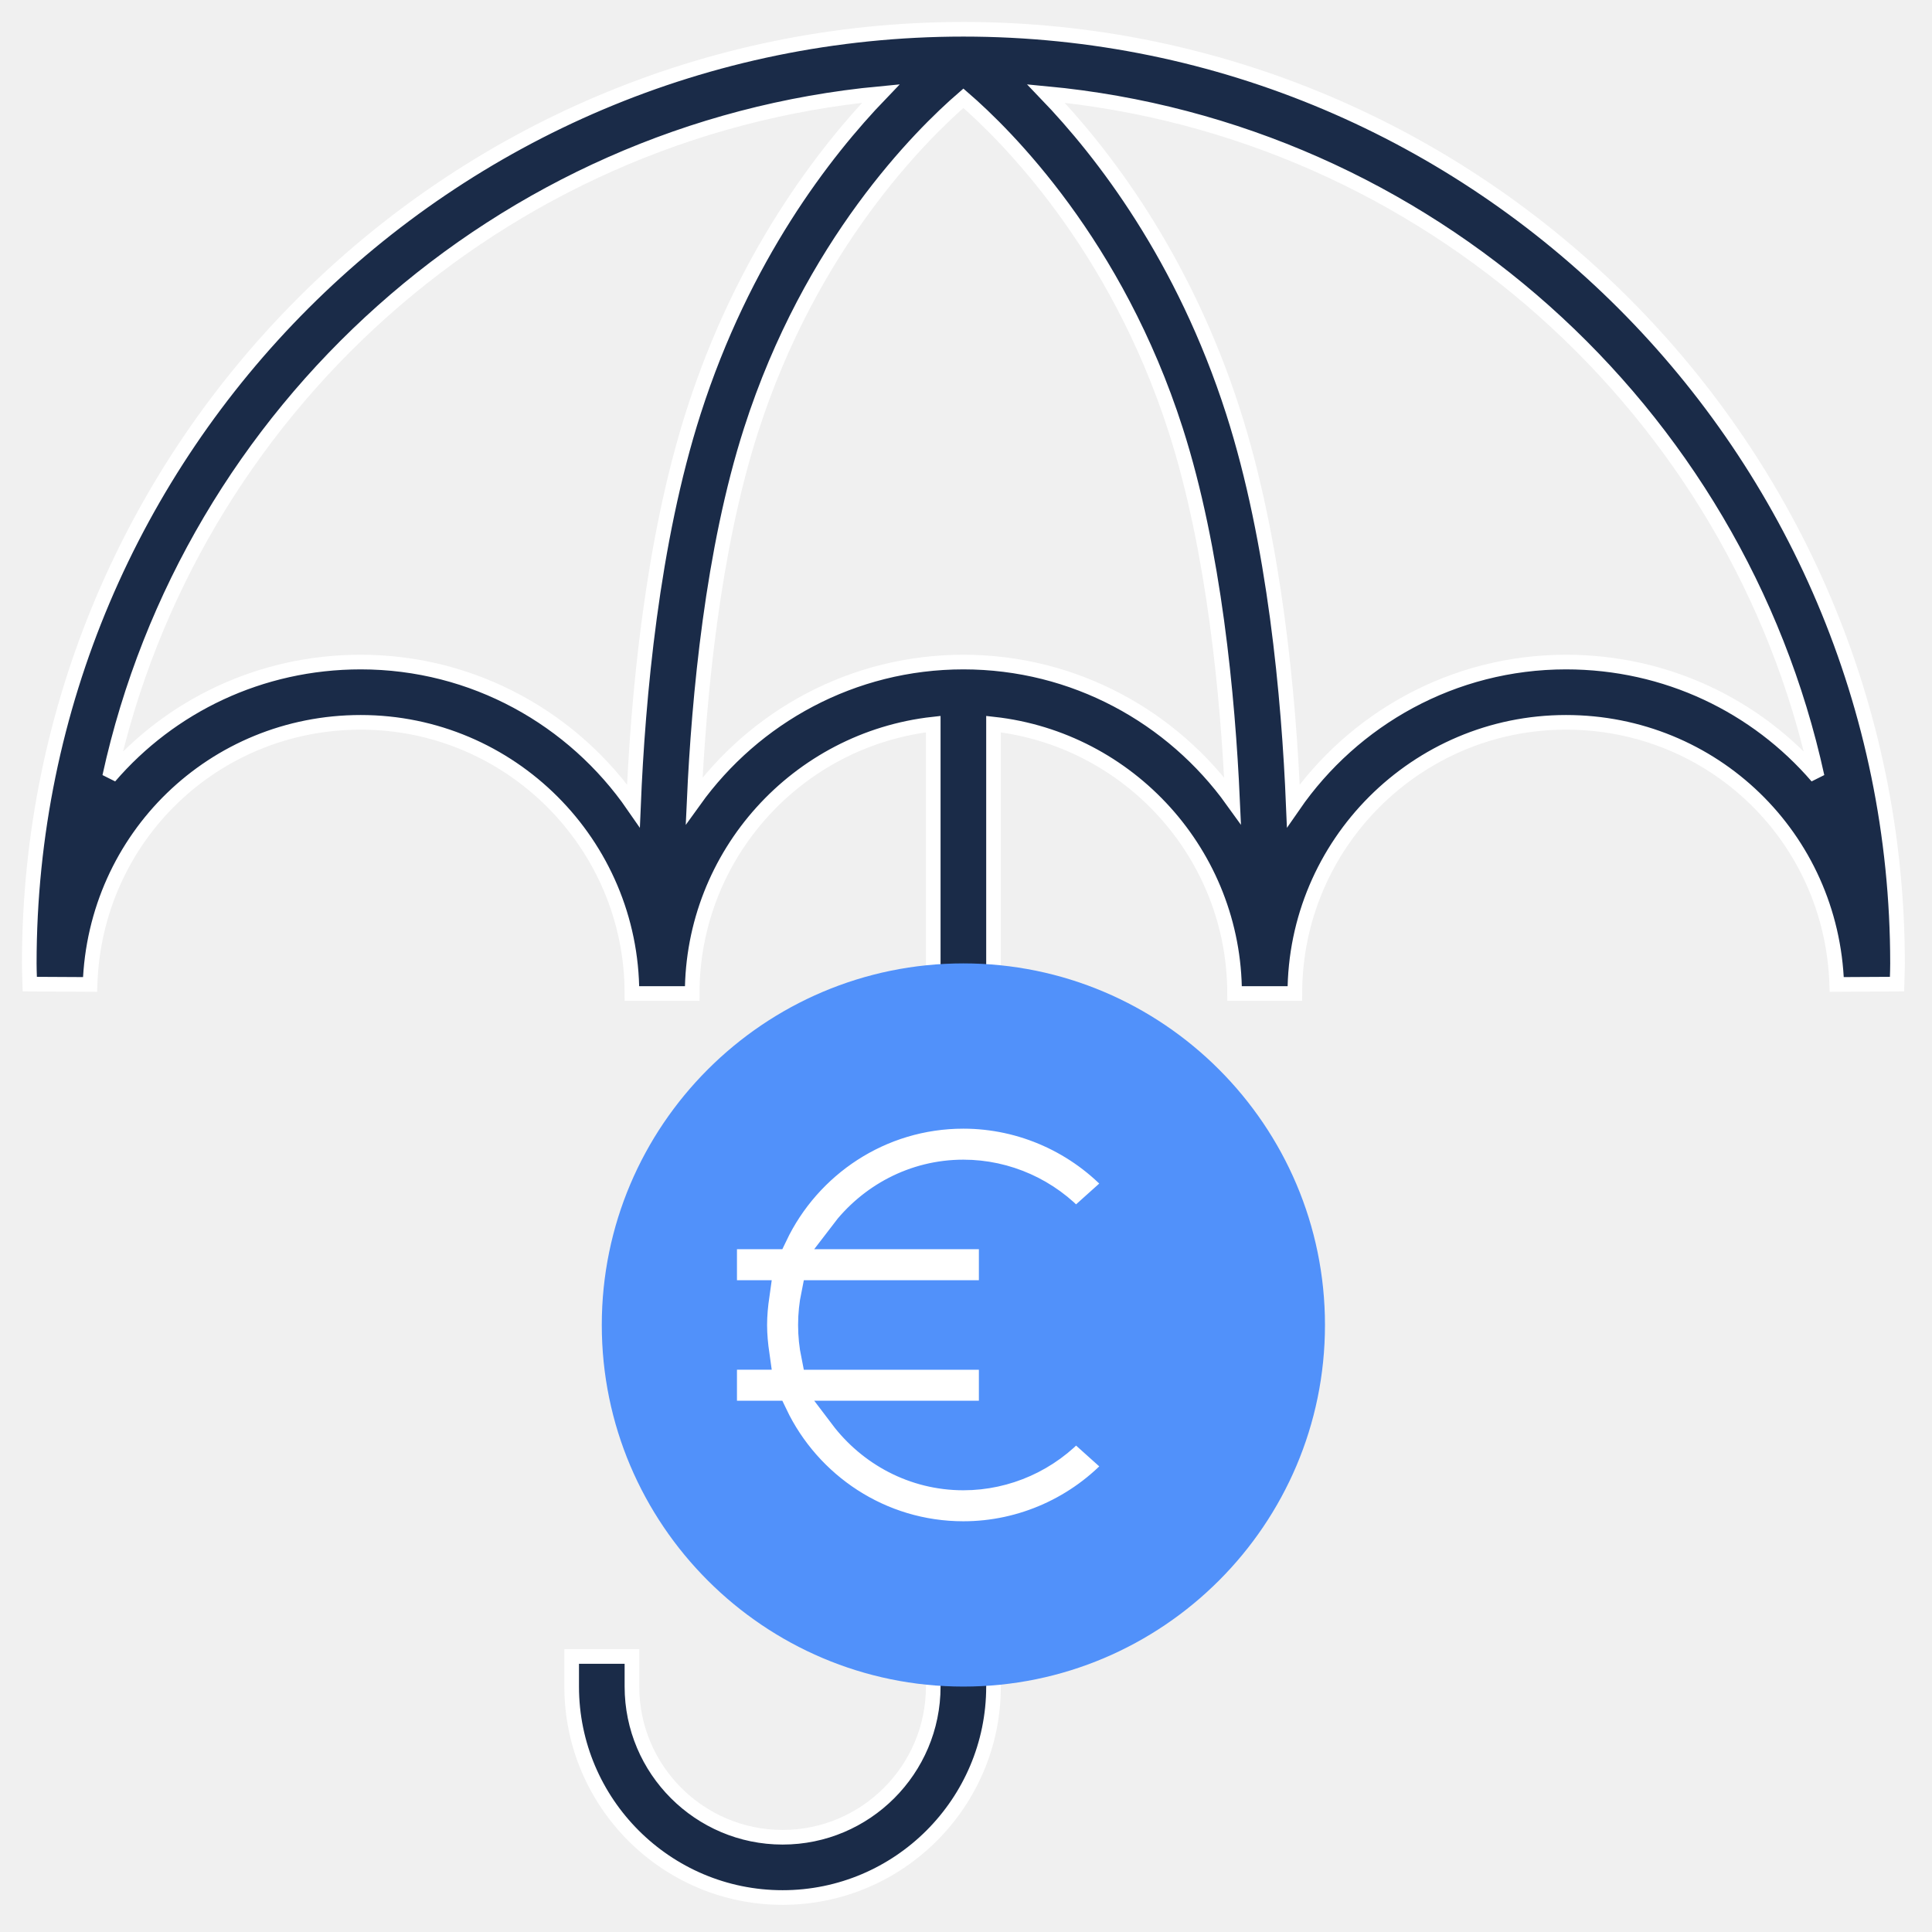
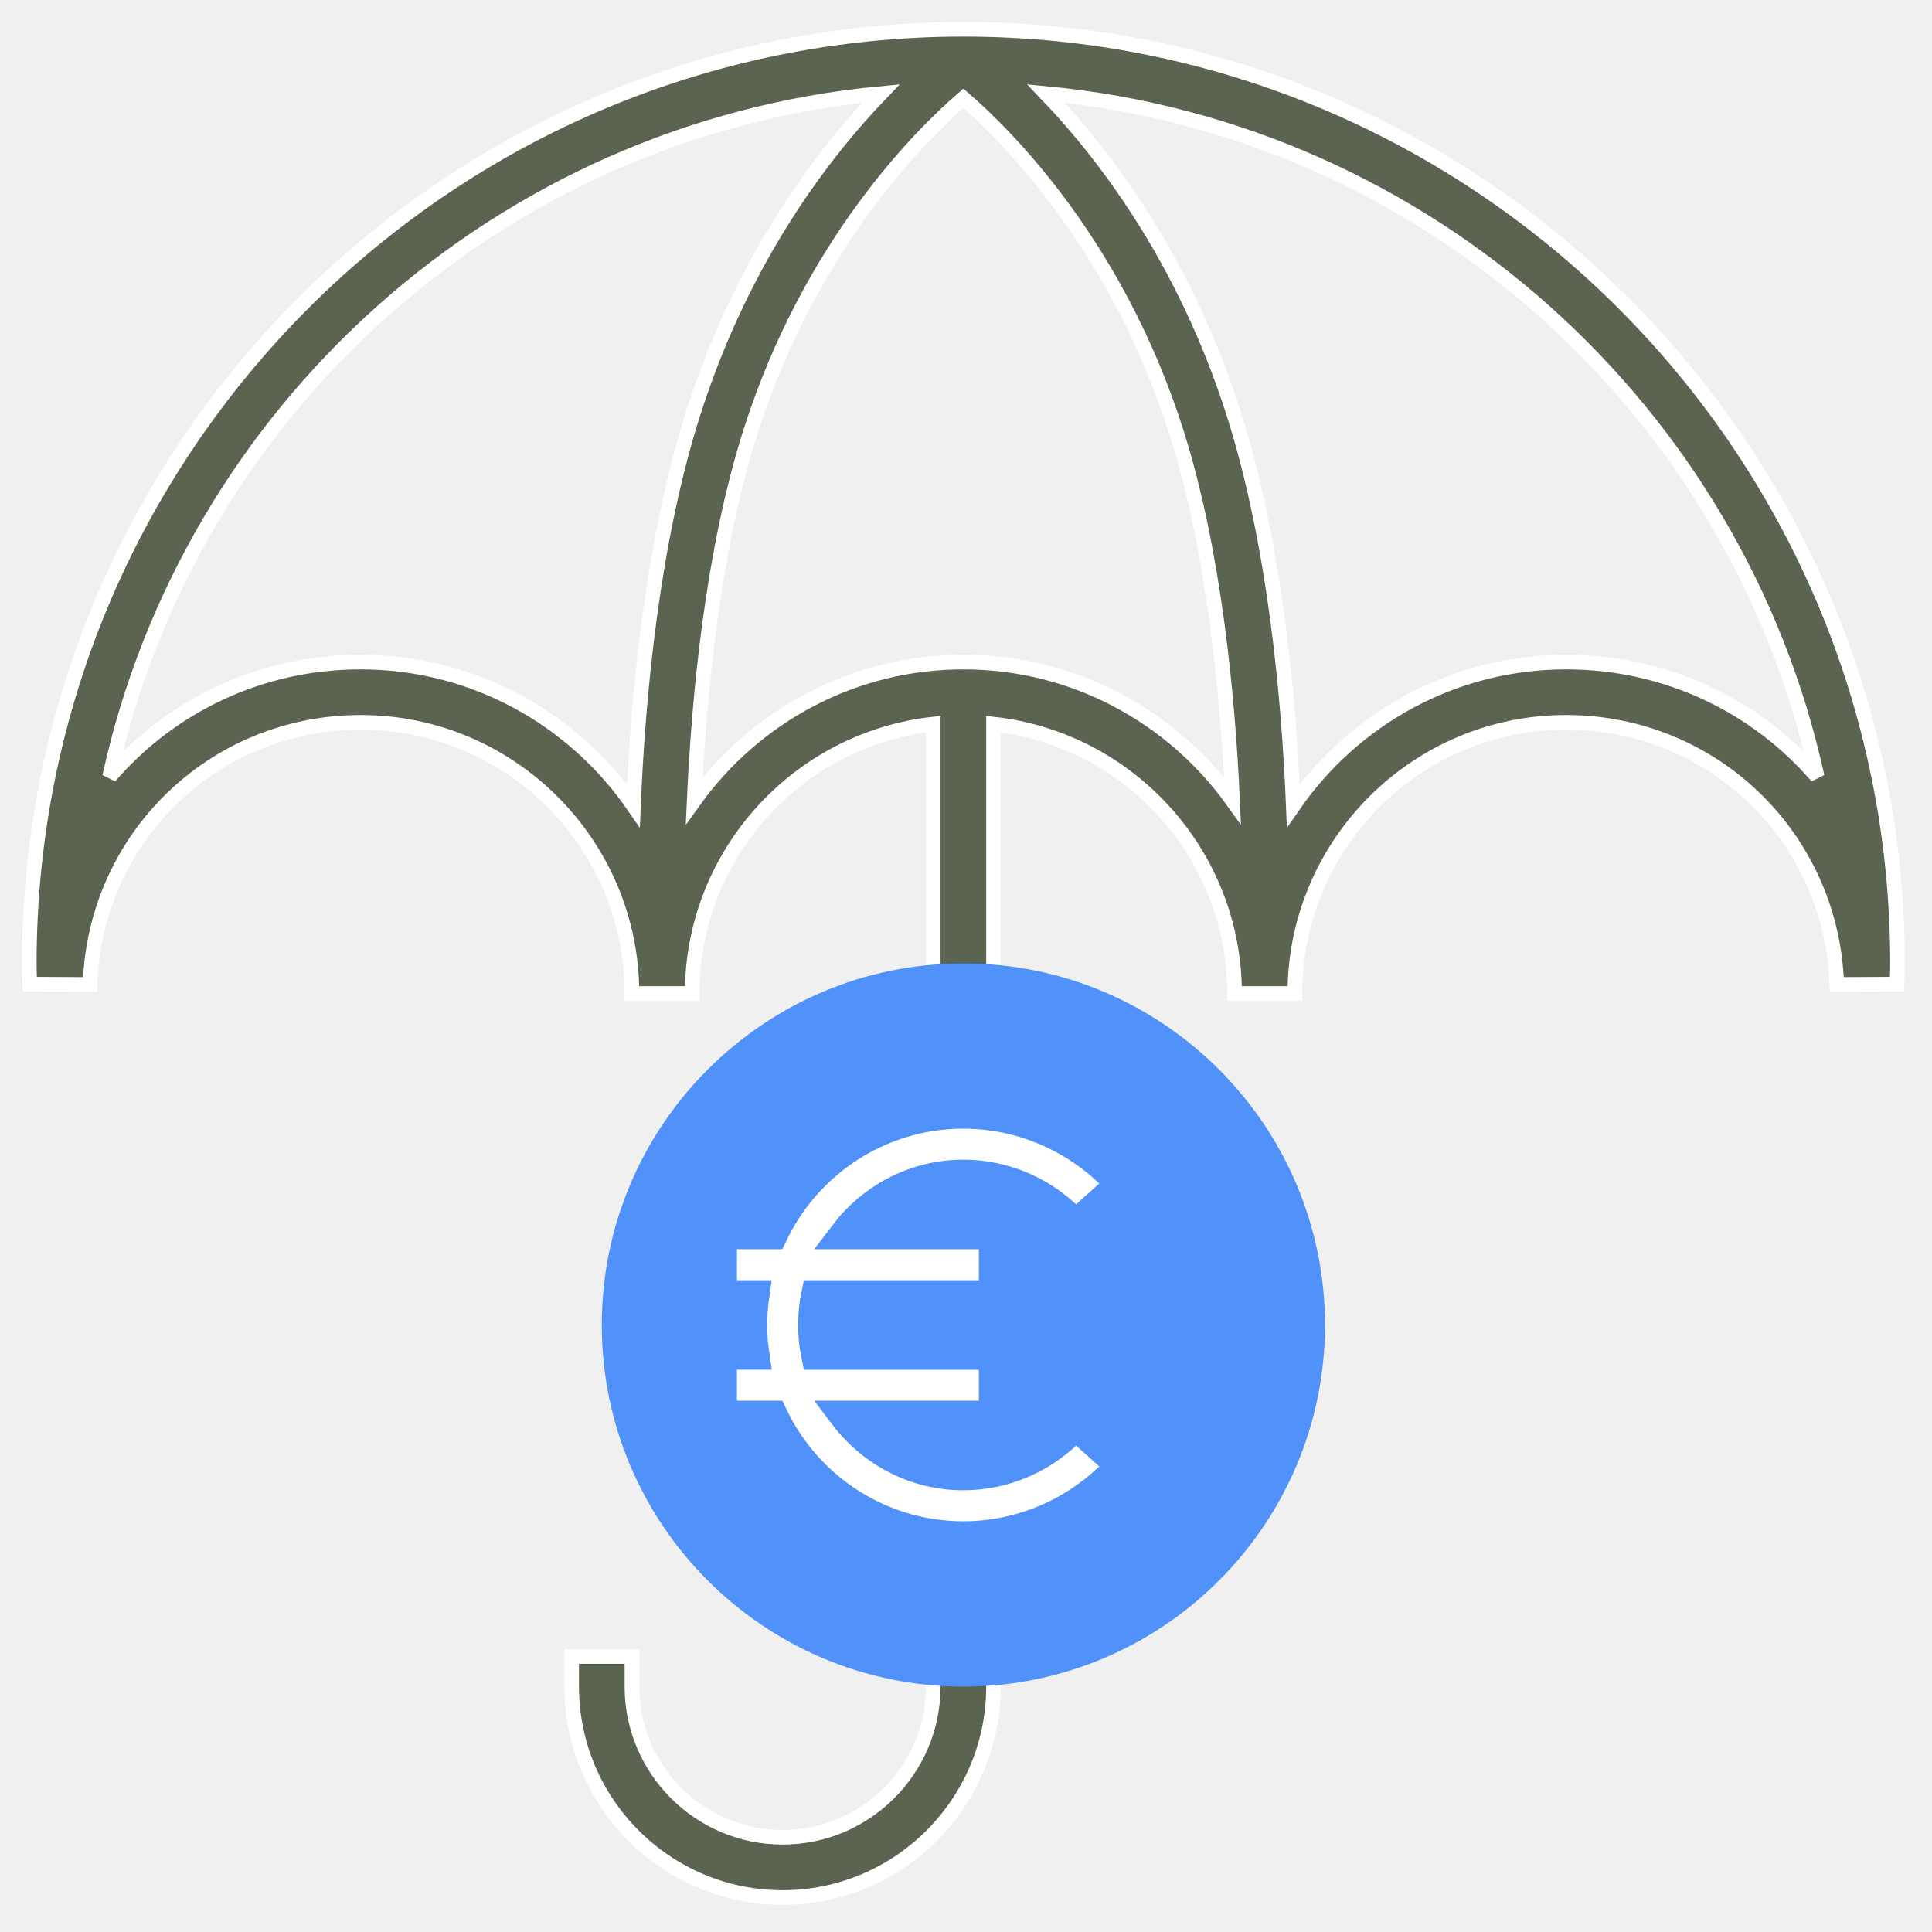
<svg xmlns="http://www.w3.org/2000/svg" width="66px" height="66px" viewBox="0 0 66 66" version="1.1">
  <defs />
  <g id="Hotel-layout" stroke="none" stroke-width="1" fill="none" fill-rule="evenodd">
    <g id="01_Home" transform="translate(-534, -659)" fill-rule="nonzero">
      <g id="intro" transform="translate(0, 650)">
        <g id="1" transform="translate(535, 0)">
          <g id="ico_insurance" transform="translate(0, 10)">
-             <path d="M31.911,0 C14.316,0 0,14.315 0,31.911 C0,32.067 0.005,32.224 0.01,32.379 L0.017,32.619 L2.076,32.63 C2.242,27.609 6.304,23.676 11.323,23.676 C16.431,23.676 20.588,27.831 20.588,32.94 L22.646,32.94 C22.646,28.18 26.256,24.25 30.881,23.737 L30.881,32.94 L32.94,32.94 L32.94,23.737 C37.565,24.25 41.175,28.18 41.175,32.94 L43.234,32.94 C43.234,27.832 47.391,23.676 52.498,23.676 C57.518,23.676 61.58,27.609 61.746,32.63 L63.805,32.619 L63.812,32.379 C63.817,32.224 63.822,32.067 63.822,31.911 C63.821,14.315 49.506,0 31.911,0 Z M11.323,21.617 C7.886,21.617 4.816,23.125 2.745,25.531 C5.48,13.02 16.085,3.42 29.089,2.195 C27.148,4.213 24.39,7.782 22.696,13.068 C21.267,17.523 20.791,22.85 20.64,26.524 C18.595,23.564 15.184,21.617 11.323,21.617 Z M31.911,21.617 C28.125,21.617 24.771,23.488 22.714,26.351 C22.875,22.804 23.341,17.795 24.656,13.697 C26.695,7.339 30.457,3.614 31.911,2.357 C33.364,3.614 37.127,7.339 39.166,13.697 C40.479,17.791 40.946,22.801 41.106,26.35 C39.049,23.488 35.696,21.617 31.911,21.617 Z M52.498,21.617 C48.637,21.617 45.227,23.564 43.182,26.524 C43.03,22.85 42.555,17.523 41.126,13.068 C39.431,7.782 36.673,4.213 34.732,2.195 C47.736,3.42 58.342,13.02 61.076,25.531 C59.005,23.125 55.935,21.617 52.498,21.617 Z" id="Shape" stroke="#FFFFFF" stroke-width="0.5" fill="#1A2B48" />
-             <path d="M30.881,56.616 C30.881,59.454 28.572,61.763 25.735,61.763 C22.897,61.763 20.588,59.454 20.588,56.616 L20.588,55.587 L18.529,55.587 L18.529,56.616 C18.529,60.588 21.761,63.822 25.735,63.822 C29.708,63.822 32.94,60.588 32.94,56.616 L32.94,55.587 L30.881,55.587 L30.881,56.616 Z" id="Shape" stroke="#FFFFFF" stroke-width="0.5" fill="#1A2B48" />
+             <path d="M31.911,0 C14.316,0 0,14.315 0,31.911 C0,32.067 0.005,32.224 0.01,32.379 L0.017,32.619 L2.076,32.63 C2.242,27.609 6.304,23.676 11.323,23.676 C16.431,23.676 20.588,27.831 20.588,32.94 L22.646,32.94 C22.646,28.18 26.256,24.25 30.881,23.737 L30.881,32.94 L32.94,32.94 L32.94,23.737 C37.565,24.25 41.175,28.18 41.175,32.94 L43.234,32.94 C43.234,27.832 47.391,23.676 52.498,23.676 C57.518,23.676 61.58,27.609 61.746,32.63 L63.805,32.619 L63.812,32.379 C63.817,32.224 63.822,32.067 63.822,31.911 C63.821,14.315 49.506,0 31.911,0 Z M11.323,21.617 C7.886,21.617 4.816,23.125 2.745,25.531 C5.48,13.02 16.085,3.42 29.089,2.195 C27.148,4.213 24.39,7.782 22.696,13.068 C21.267,17.523 20.791,22.85 20.64,26.524 C18.595,23.564 15.184,21.617 11.323,21.617 Z M31.911,21.617 C28.125,21.617 24.771,23.488 22.714,26.351 C22.875,22.804 23.341,17.795 24.656,13.697 C26.695,7.339 30.457,3.614 31.911,2.357 C33.364,3.614 37.127,7.339 39.166,13.697 C40.479,17.791 40.946,22.801 41.106,26.35 C39.049,23.488 35.696,21.617 31.911,21.617 Z M52.498,21.617 C48.637,21.617 45.227,23.564 43.182,26.524 C43.03,22.85 42.555,17.523 41.126,13.068 C39.431,7.782 36.673,4.213 34.732,2.195 C47.736,3.42 58.342,13.02 61.076,25.531 C59.005,23.125 55.935,21.617 52.498,21.617 Z" id="Shape" stroke="#FFFFFF" stroke-width="0.5" fill="#5a6451" />
+             <path d="M30.881,56.616 C30.881,59.454 28.572,61.763 25.735,61.763 C22.897,61.763 20.588,59.454 20.588,56.616 L20.588,55.587 L18.529,55.587 L18.529,56.616 C18.529,60.588 21.761,63.822 25.735,63.822 C29.708,63.822 32.94,60.588 32.94,56.616 L32.94,55.587 L30.881,55.587 L30.881,56.616 Z" id="Shape" stroke="#FFFFFF" stroke-width="0.5" fill="#5a6451" />
            <path d="M31.911,56.616 C25.099,56.616 19.558,51.075 19.558,44.264 C19.558,37.452 25.099,31.911 31.911,31.911 C38.722,31.911 44.263,37.452 44.263,44.264 C44.263,51.075 38.722,56.616 31.911,56.616 Z" id="Shape" fill="#5191FA" />
            <path d="M31.911,49.41 C30.236,49.41 28.76,48.594 27.82,47.351 L32.94,47.351 L32.94,45.293 L26.868,45.293 C26.8,44.96 26.764,44.615 26.764,44.263 C26.764,43.911 26.8,43.566 26.868,43.234 L32.94,43.234 L32.94,41.175 L27.82,41.175 C28.761,39.933 30.237,39.116 31.911,39.116 C33.365,39.116 34.76,39.741 35.739,40.833 L37.271,39.458 C35.903,37.932 33.949,37.057 31.911,37.057 C29.044,37.057 26.569,38.745 25.41,41.175 L23.676,41.175 L23.676,43.234 L24.787,43.234 C24.739,43.571 24.705,43.913 24.705,44.263 C24.705,44.613 24.739,44.955 24.787,45.292 L23.676,45.292 L23.676,47.351 L25.41,47.351 C26.569,49.782 29.044,51.469 31.911,51.469 C33.949,51.469 35.903,50.594 37.272,49.068 L35.74,47.693 C34.76,48.785 33.365,49.41 31.911,49.41 Z" id="Shape" stroke="#5191FA" fill="#FFFFFF" />
          </g>
        </g>
      </g>
    </g>
  </g>
</svg>
